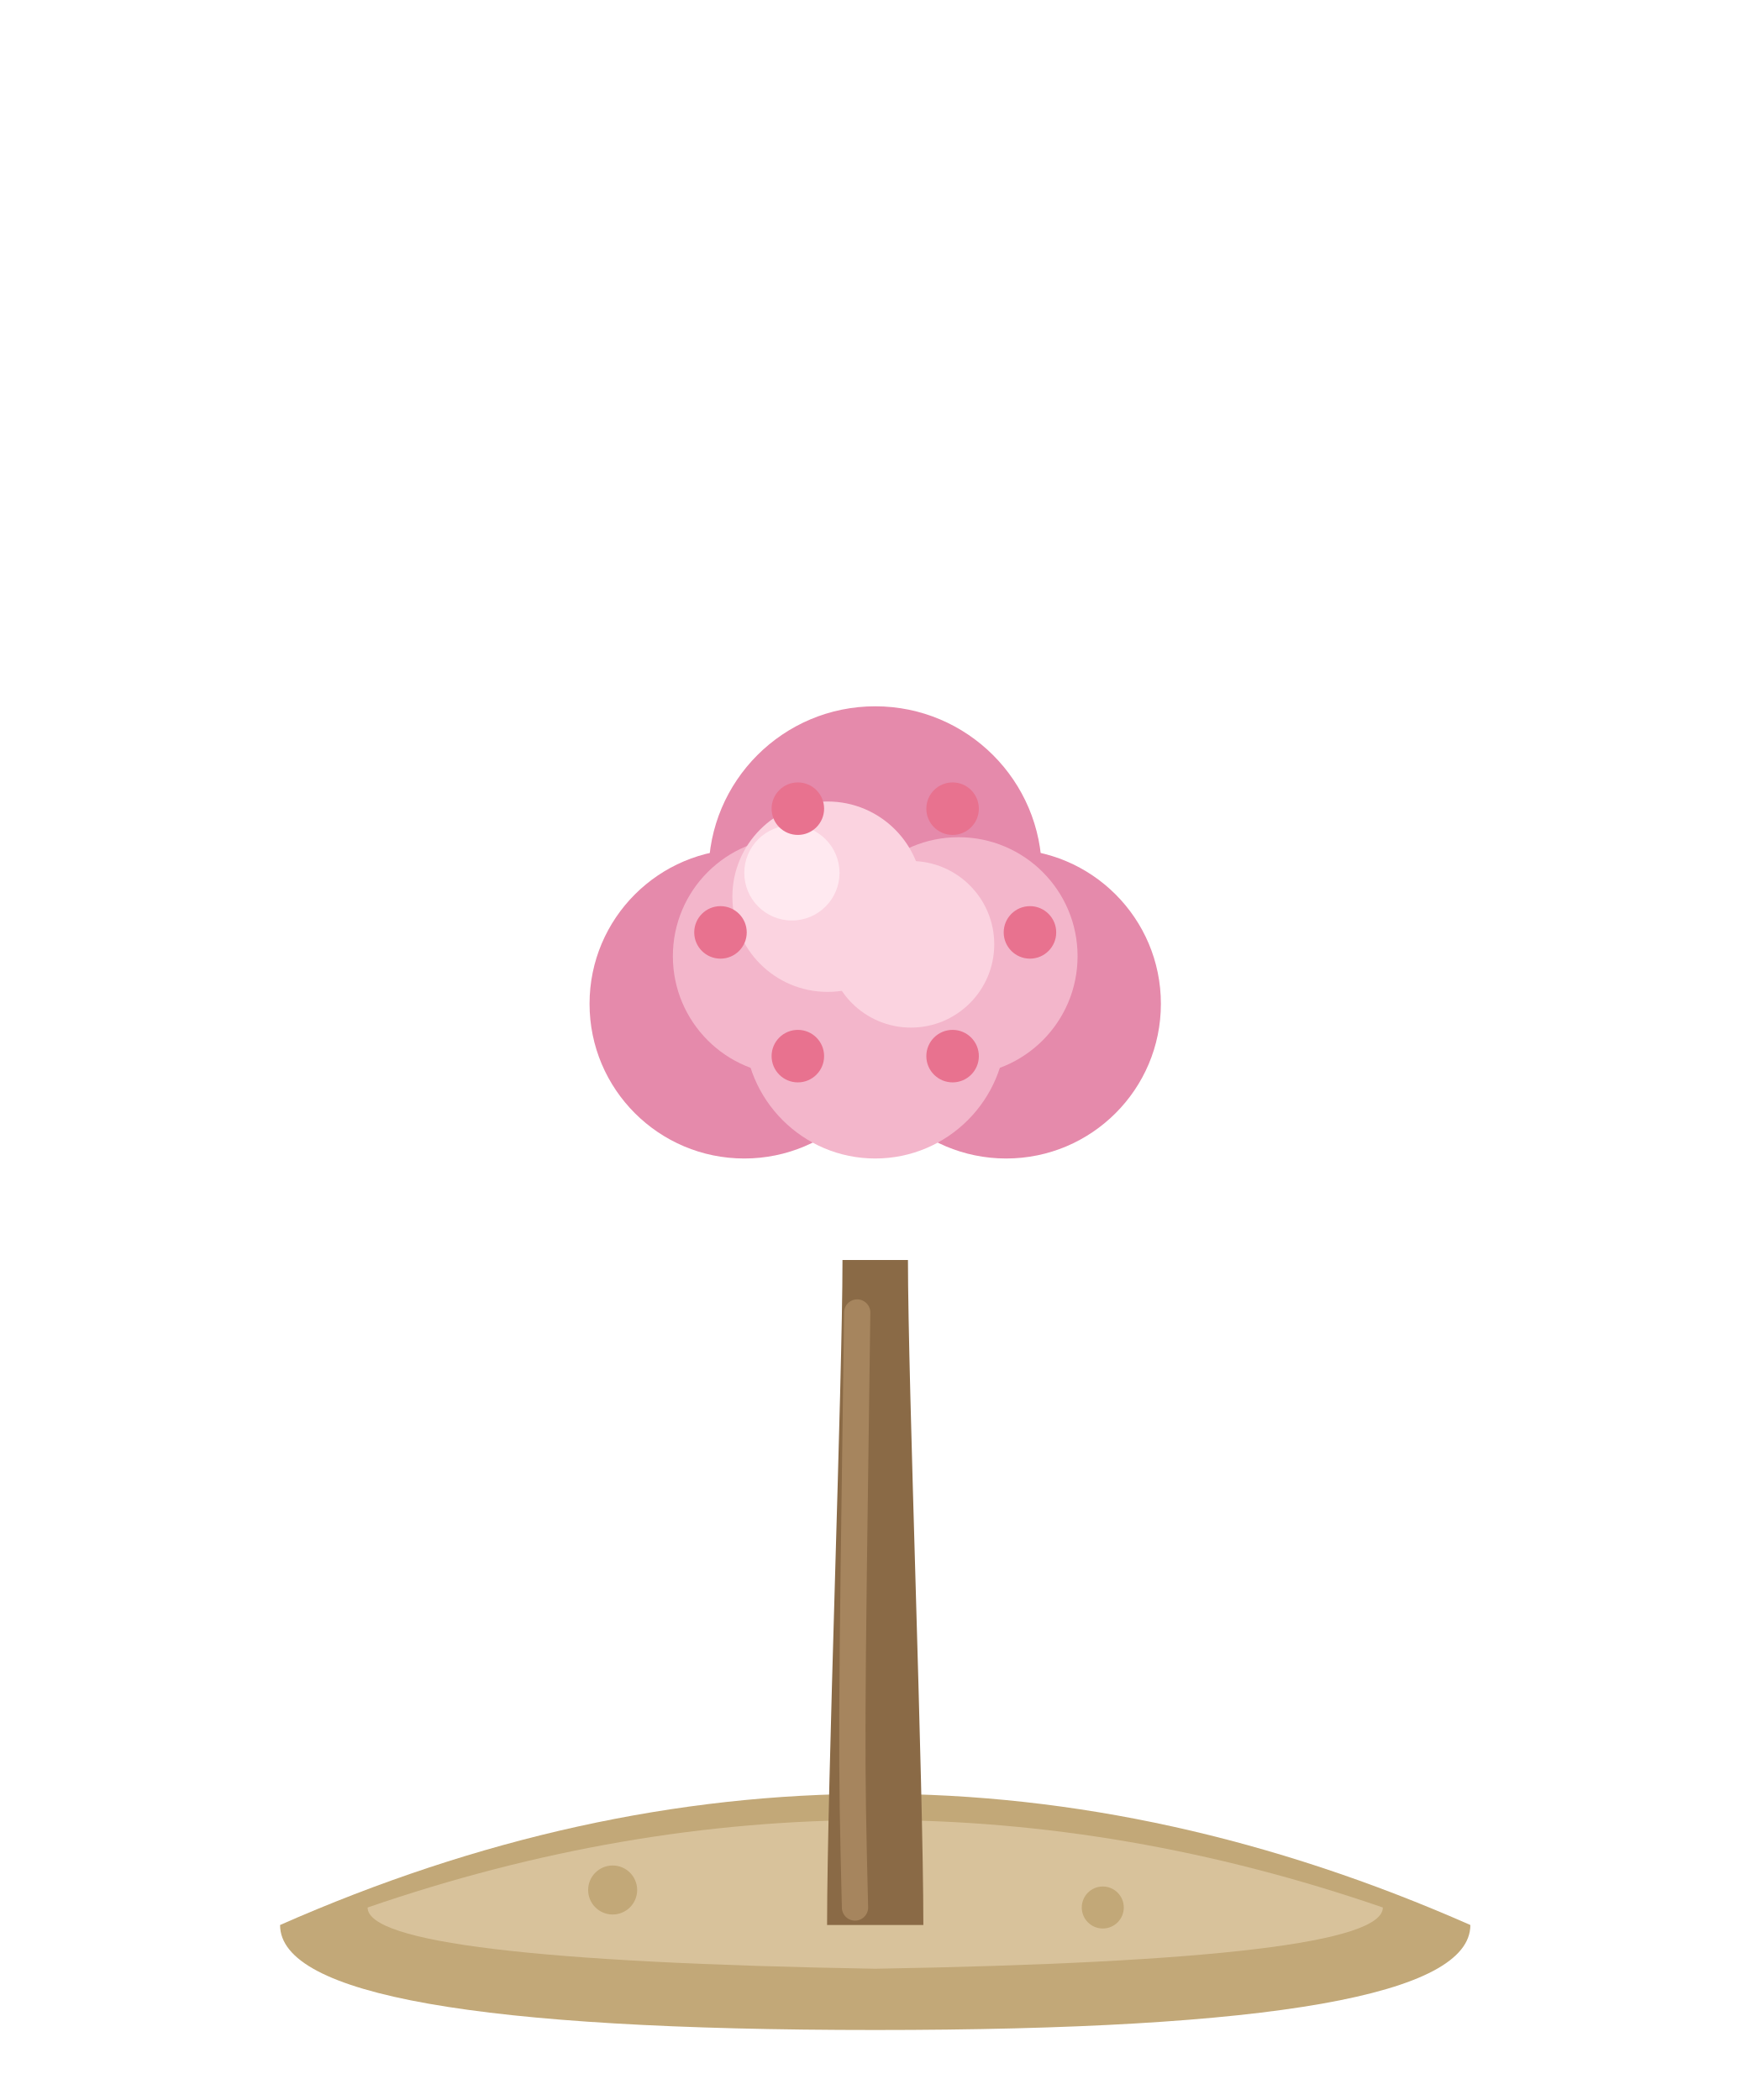
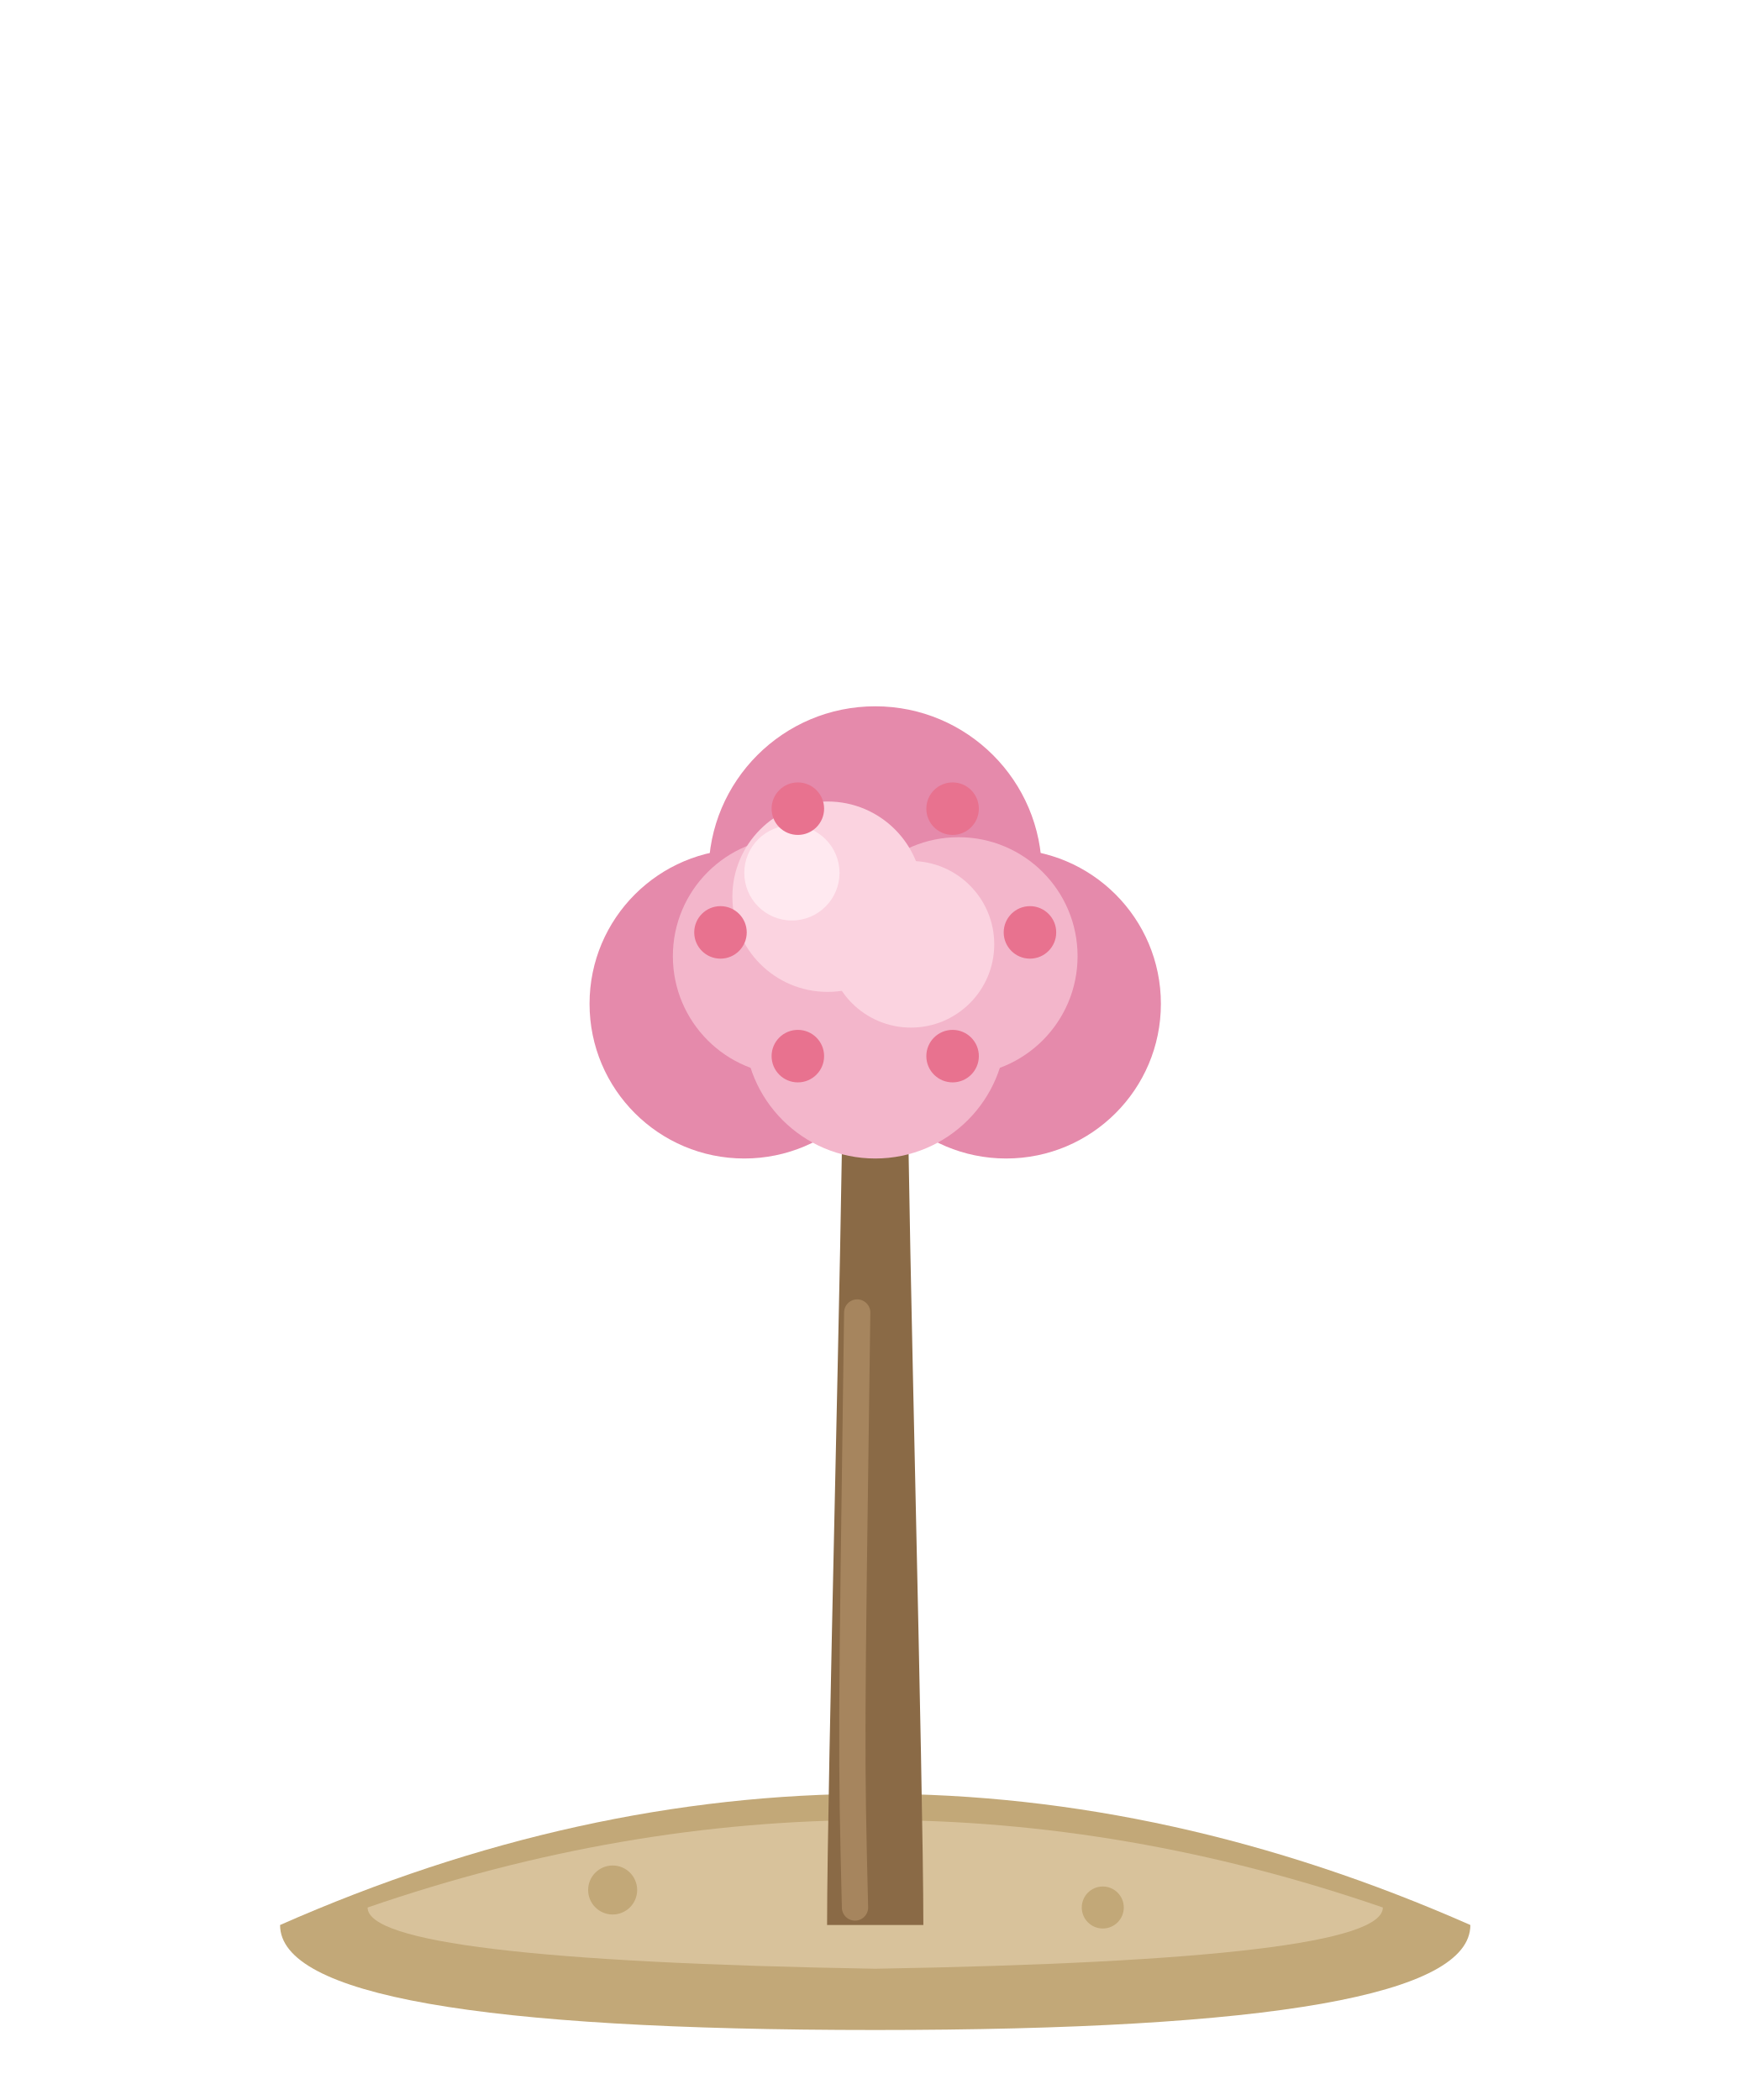
<svg xmlns="http://www.w3.org/2000/svg" viewBox="0 0 100 120">
  <path d="M16 110 Q50 95 84 110 Q84 116 50 116 Q16 116 16 110 Z" fill="#C2A878" />
  <path d="M21 109 Q50 99 79 109 Q79 112 50 112.5 Q21 112 21 109 Z" fill="#D8C29B" />
  <circle cx="35" cy="108" r="1.4" fill="#C2A878" />
  <circle cx="63" cy="109" r="1.2" fill="#C2A878" />
-   <path d="M47.25 110 C 47.25 102 48.13 79 48.13 72 L 51.87 72 C 51.87 79 52.75 102 52.75 110 Z" fill="#8A6A46" />
+   <path d="M47.25 110 C 47.25 102 48.13 69.2 48.13 62.2 L 51.87 62.2 C 51.87 69.2 52.75 102 52.75 110 Z" fill="#8A6A46" />
  <path d="M48.971 75 C 48.625 100 48.625 100 48.845 109" stroke="#A6855E" stroke-width="1.5" fill="none" stroke-linecap="round" />
  <circle cx="42.52" cy="57.36" r="8.84" fill="#E58AAB" />
  <circle cx="57.48" cy="57.36" r="8.84" fill="#E58AAB" />
  <circle cx="50" cy="49.88" r="9.52" fill="#E58AAB" />
  <circle cx="45.24" cy="54.64" r="6.8" fill="#F3B6CB" />
  <circle cx="54.76" cy="54.64" r="6.8" fill="#F3B6CB" />
  <circle cx="50" cy="58.72" r="7.48" fill="#F3B6CB" />
  <circle cx="47.28" cy="51.24" r="5.44" fill="#FBD3E0" />
  <circle cx="52.04" cy="53.96" r="4.76" fill="#FBD3E0" />
  <circle cx="45.24" cy="49.88" r="2.72" fill="#FFE9F0" />
  <circle cx="58.84" cy="53.28" r="1.5" fill="#E8728F" />
  <circle cx="54.42" cy="60.35" r="1.5" fill="#E8728F" />
  <circle cx="45.58" cy="60.35" r="1.5" fill="#E8728F" />
  <circle cx="41.16" cy="53.28" r="1.5" fill="#E8728F" />
  <circle cx="45.58" cy="46.21" r="1.5" fill="#E8728F" />
  <circle cx="54.42" cy="46.21" r="1.5" fill="#E8728F" />
</svg>
